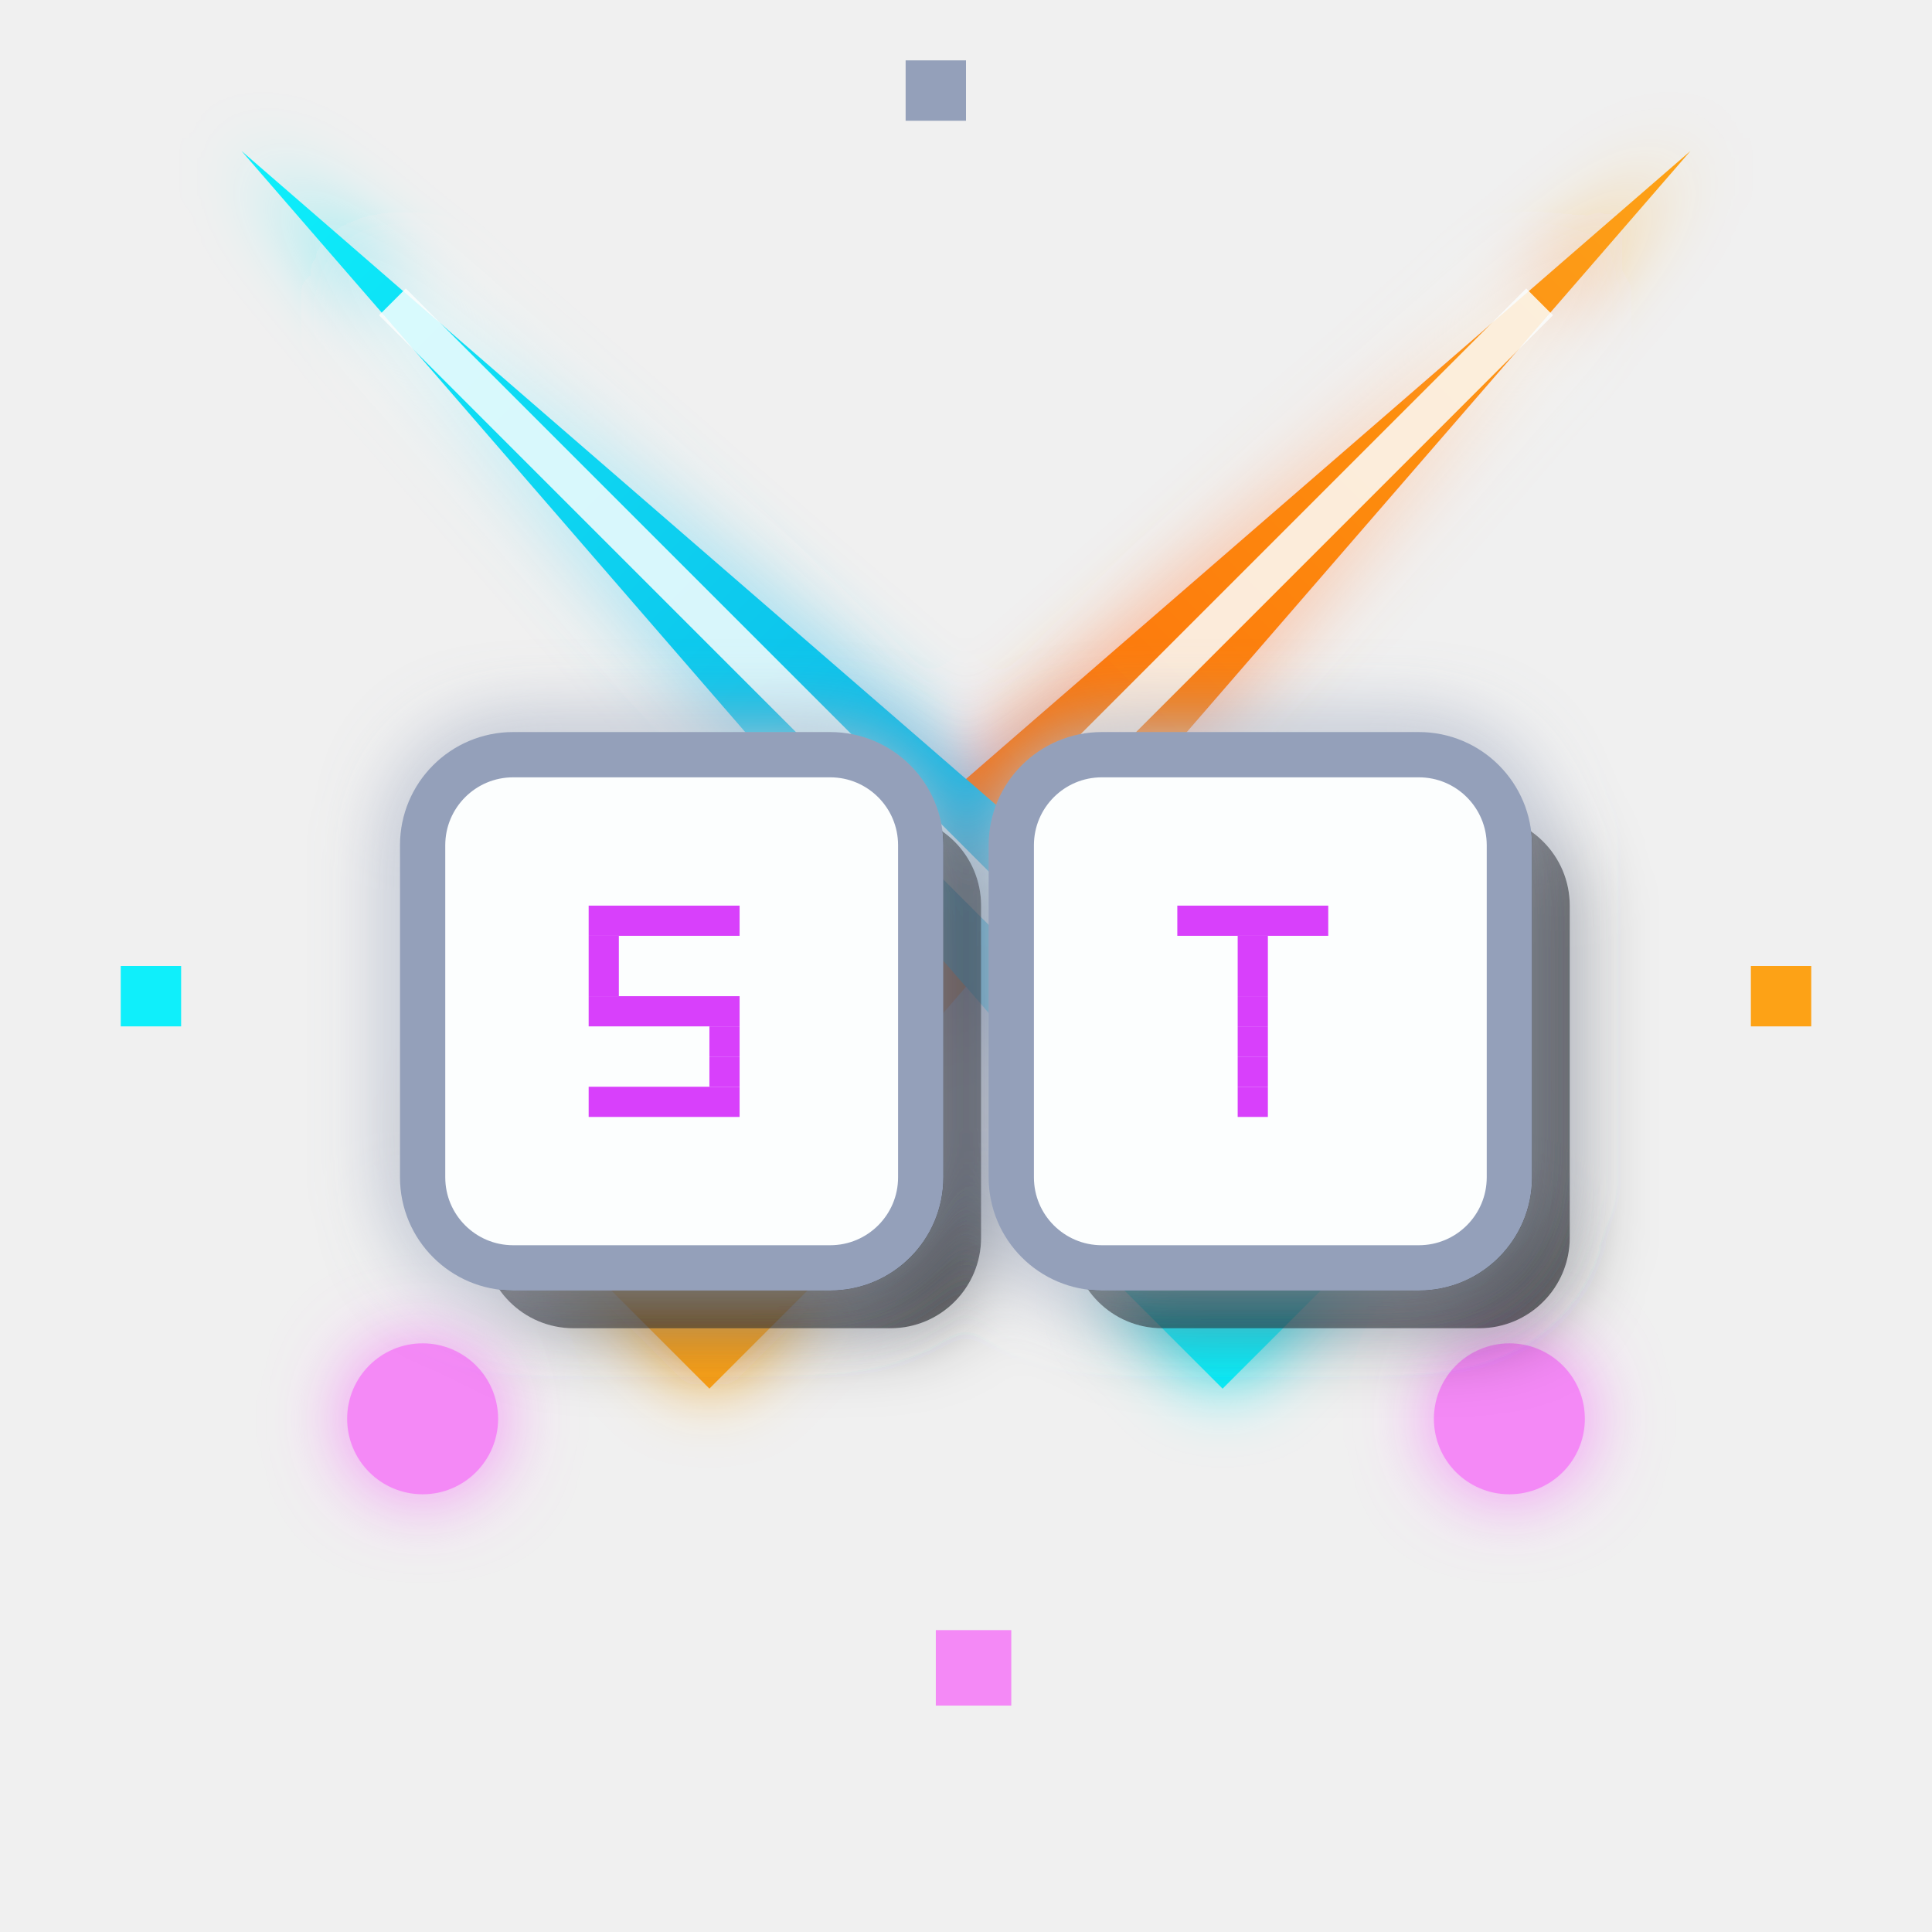
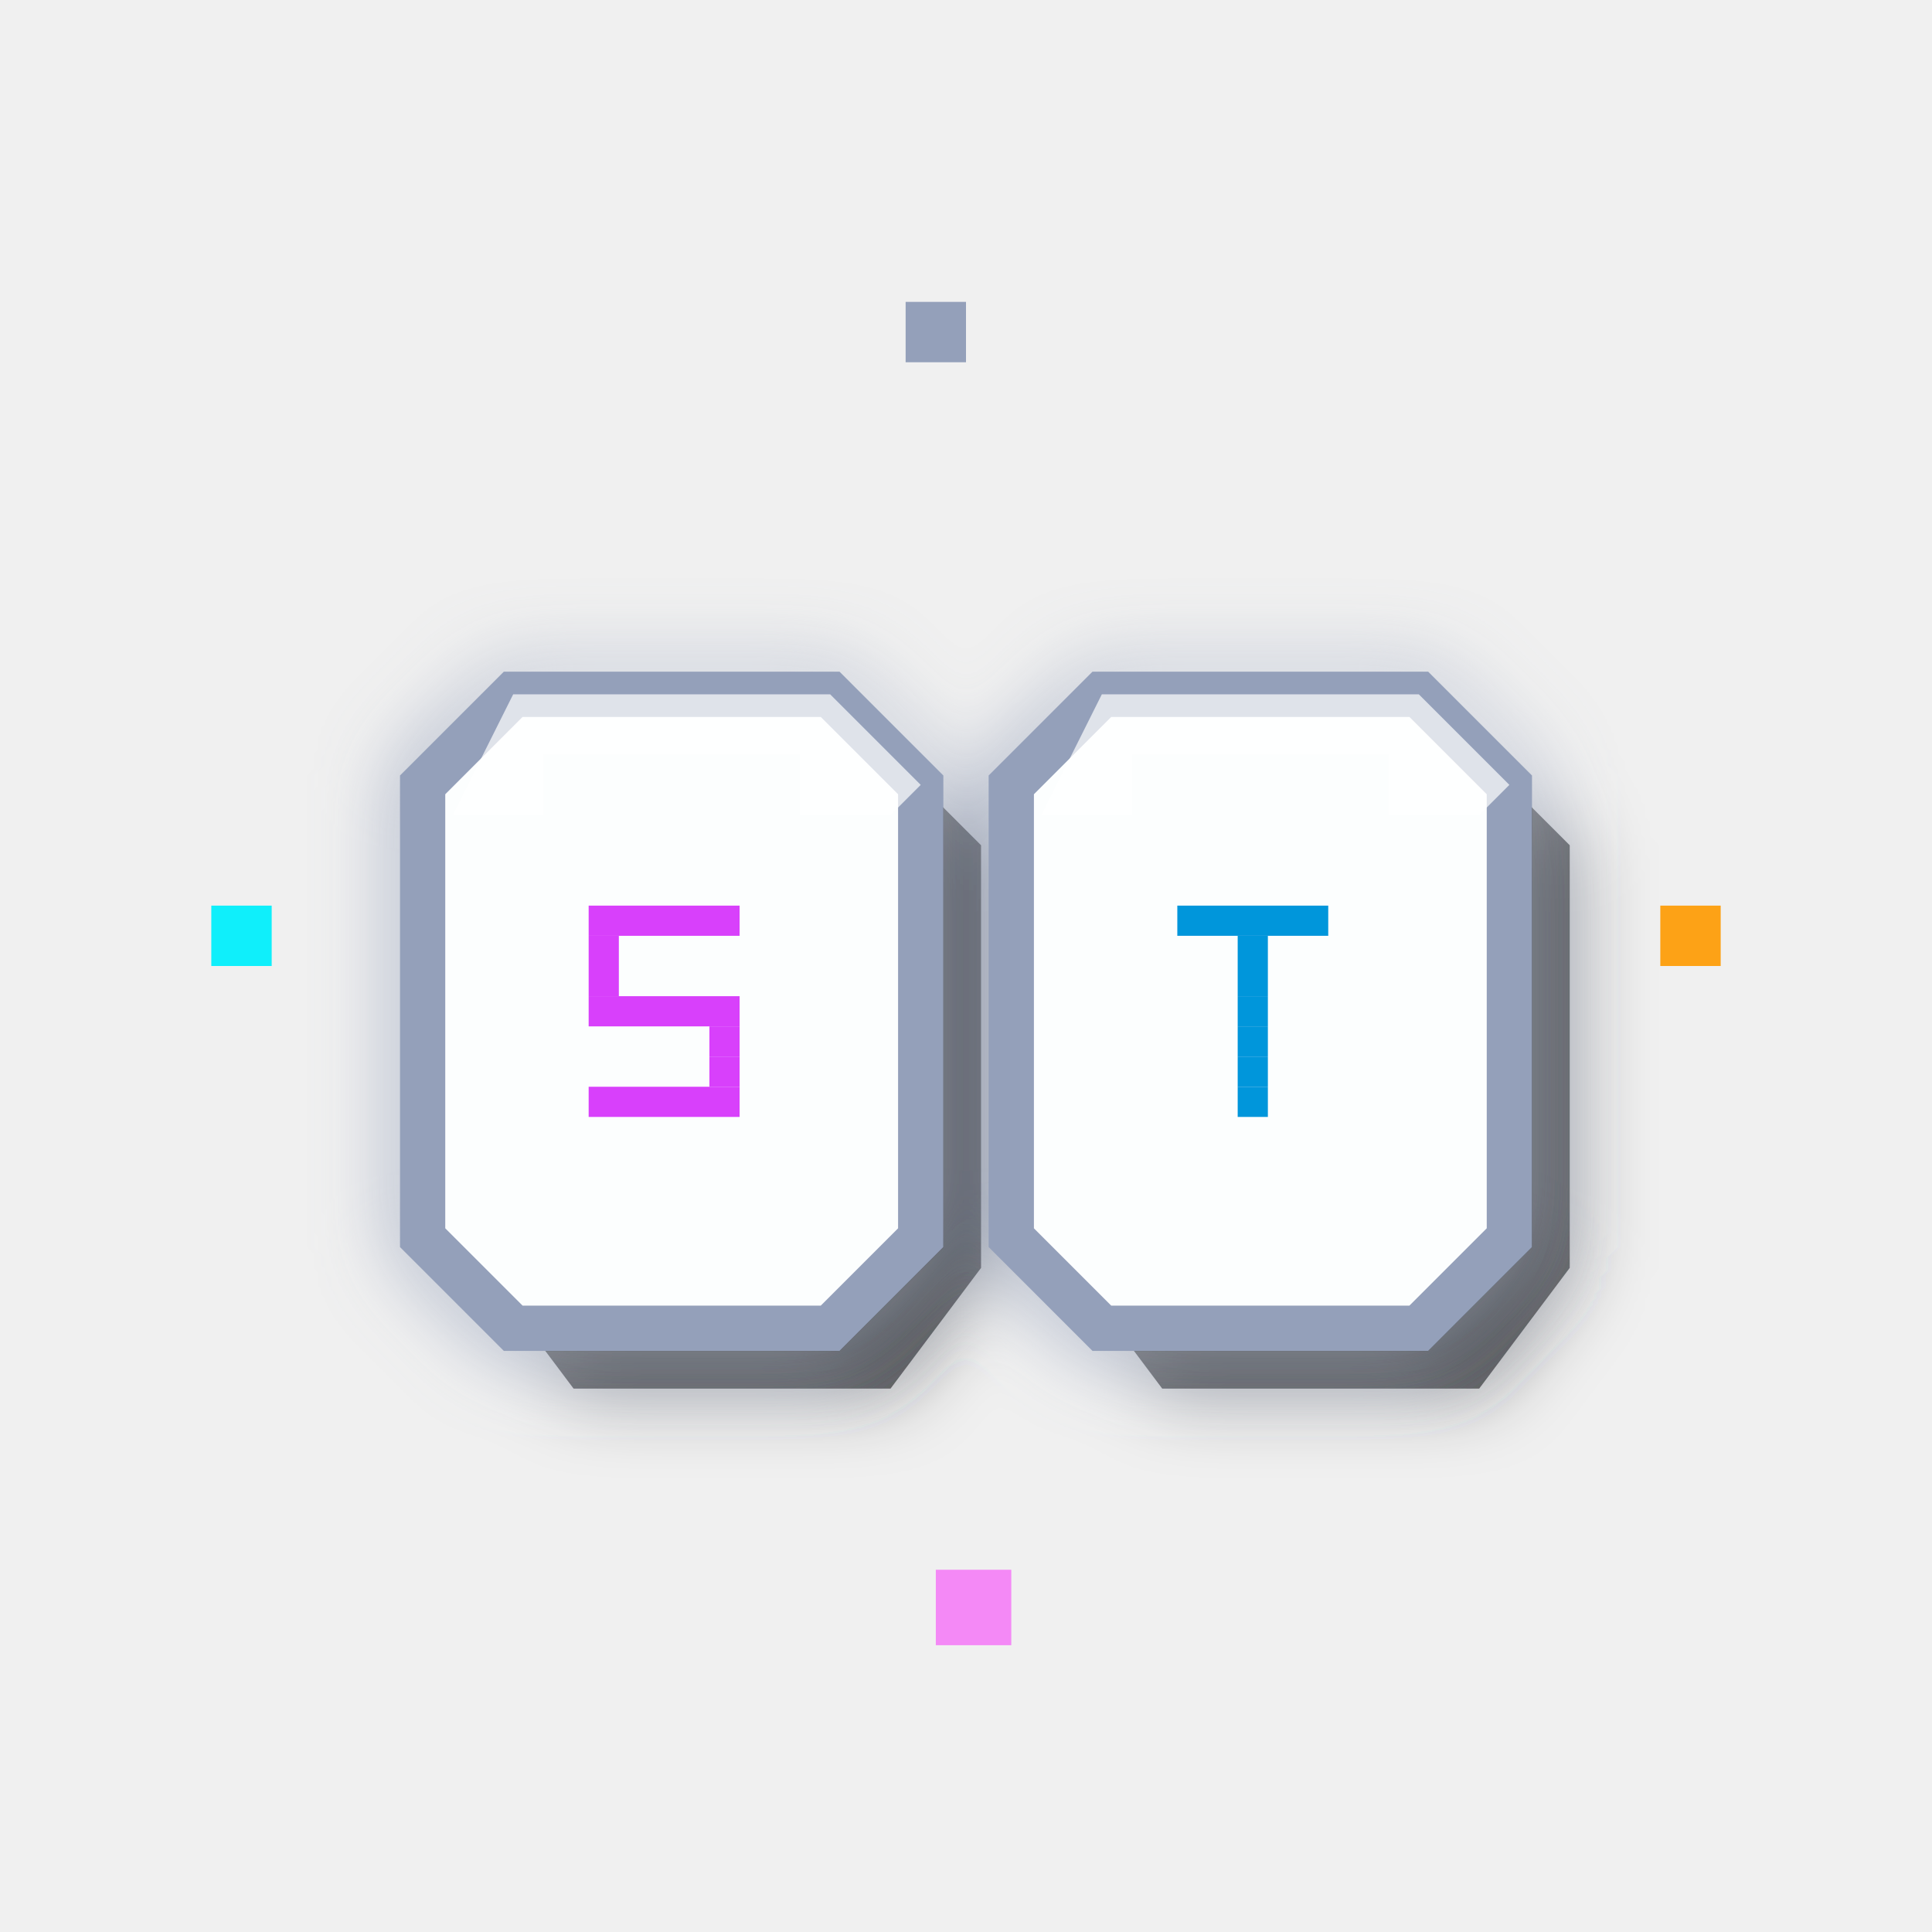
- <svg xmlns="http://www.w3.org/2000/svg" viewBox="0 0 128 128" role="img" aria-label="Shadow Type logo: crossed pixel daggers over S and T keycaps">
+ <svg xmlns="http://www.w3.org/2000/svg" viewBox="0 0 128 128" role="img" aria-label="Shadow Type logo: S and T pixel keycaps">
  <defs>
-     <linearGradient id="st-blade-cyan" x1="0" y1="0" x2="1" y2="1">
-       <stop offset="0" stop-color="#0feffb" />
-       <stop offset="1" stop-color="#0696db" />
-     </linearGradient>
-     <linearGradient id="st-blade-ember" x1="1" y1="0" x2="0" y2="1">
-       <stop offset="0" stop-color="#fda216" />
-       <stop offset="1" stop-color="#fc5003" />
-     </linearGradient>
    <filter id="st-glow" x="-40%" y="-40%" width="180%" height="180%">
      <feGaussianBlur stdDeviation="2.6" result="b" />
      <feMerge>
        <feMergeNode in="b" />
        <feMergeNode in="SourceGraphic" />
      </feMerge>
    </filter>
  </defs>
  <g filter="url(#st-glow)">
-     <polygon points="112,10 47,85 37,75" fill="url(#st-blade-ember)" />
-     <line x1="102" y1="20" x2="52" y2="70" stroke="#fcfefe" stroke-width="2.5" opacity="0.85" />
-     <polygon points="47,92 54,85 36,68 30,75" fill="#fda216" />
-     <polygon points="39,83 44,78 32,90 27,95" fill="#5e2c29" />
-     <circle cx="28" cy="94" r="5" fill="#f489f6" />
-     <polygon points="16,10 91,75 81,85" fill="url(#st-blade-cyan)" />
-     <line x1="26" y1="20" x2="76" y2="70" stroke="#fcfefe" stroke-width="2.5" opacity="0.85" />
-     <polygon points="81,92 74,85 92,68 98,75" fill="#0feffb" />
-     <polygon points="89,83 84,78 96,90 101,95" fill="#03396b" />
-     <circle cx="100" cy="94" r="5" fill="#f489f6" />
-   </g>
-   <g filter="url(#st-glow)">
-     <rect x="32" y="54" width="33" height="34" rx="6" fill="#000000" opacity="0.55" />
-     <rect x="71" y="54" width="33" height="34" rx="6" fill="#000000" opacity="0.55" />
-     <rect x="28" y="50" width="33" height="34" rx="6" fill="#fcfefe" stroke="#94a0ba" stroke-width="3" />
-     <rect x="67" y="50" width="33" height="34" rx="6" fill="#fcfefe" stroke="#94a0ba" stroke-width="3" />
+     <polygon points="38,50 59,50 65,56 65,84 59,92 38,92 32,84 32,56" fill="#000000" opacity="0.55" />
+     <polygon points="77,50 98,50 104,56 104,84 98,92 77,92 71,84 71,56" fill="#000000" opacity="0.55" />
+     <polygon points="34,46 55,46 61,52 61,82 55,88 34,88 28,82 28,52" fill="#fcfefe" stroke="#94a0ba" stroke-width="3" stroke-linejoin="miter" />
+     <polygon points="73,46 94,46 100,52 100,82 94,88 73,88 67,82 67,52" fill="#fcfefe" stroke="#94a0ba" stroke-width="3" stroke-linejoin="miter" />
+     <polygon points="34,46 55,46 61,52 59,54 53,54 53,50 36,50 36,54 30,54" fill="#ffffff" opacity="0.7" />
+     <polygon points="73,46 94,46 100,52 98,54 92,54 92,50 75,50 75,54 69,54" fill="#ffffff" opacity="0.7" />
    <g fill="#d840fb">
      <rect x="39" y="60" width="10" height="2" />
      <rect x="39" y="62" width="2" height="2" />
      <rect x="39" y="64" width="2" height="2" />
      <rect x="39" y="66" width="10" height="2" />
      <rect x="47" y="68" width="2" height="2" />
      <rect x="47" y="70" width="2" height="2" />
      <rect x="39" y="72" width="10" height="2" />
    </g>
-     <g fill="#d840fb">
+     <g fill="#0696db">
      <rect x="78" y="60" width="10" height="2" />
      <rect x="82" y="62" width="2" height="2" />
      <rect x="82" y="64" width="2" height="2" />
      <rect x="82" y="66" width="2" height="2" />
      <rect x="82" y="68" width="2" height="2" />
      <rect x="82" y="70" width="2" height="2" />
      <rect x="82" y="72" width="2" height="2" />
    </g>
  </g>
-   <rect x="8" y="64" width="4" height="4" fill="#0feffb" />
-   <rect x="116" y="64" width="4" height="4" fill="#fda216" />
-   <rect x="62" y="108" width="5" height="5" fill="#f489f6" />
-   <rect x="60" y="4" width="4" height="4" fill="#94a0ba" />
+   <rect x="14" y="60" width="4" height="4" fill="#0feffb" />
+   <rect x="110" y="60" width="4" height="4" fill="#fda216" />
+   <rect x="62" y="104" width="5" height="5" fill="#f489f6" />
+   <rect x="60" y="20" width="4" height="4" fill="#94a0ba" />
</svg>
